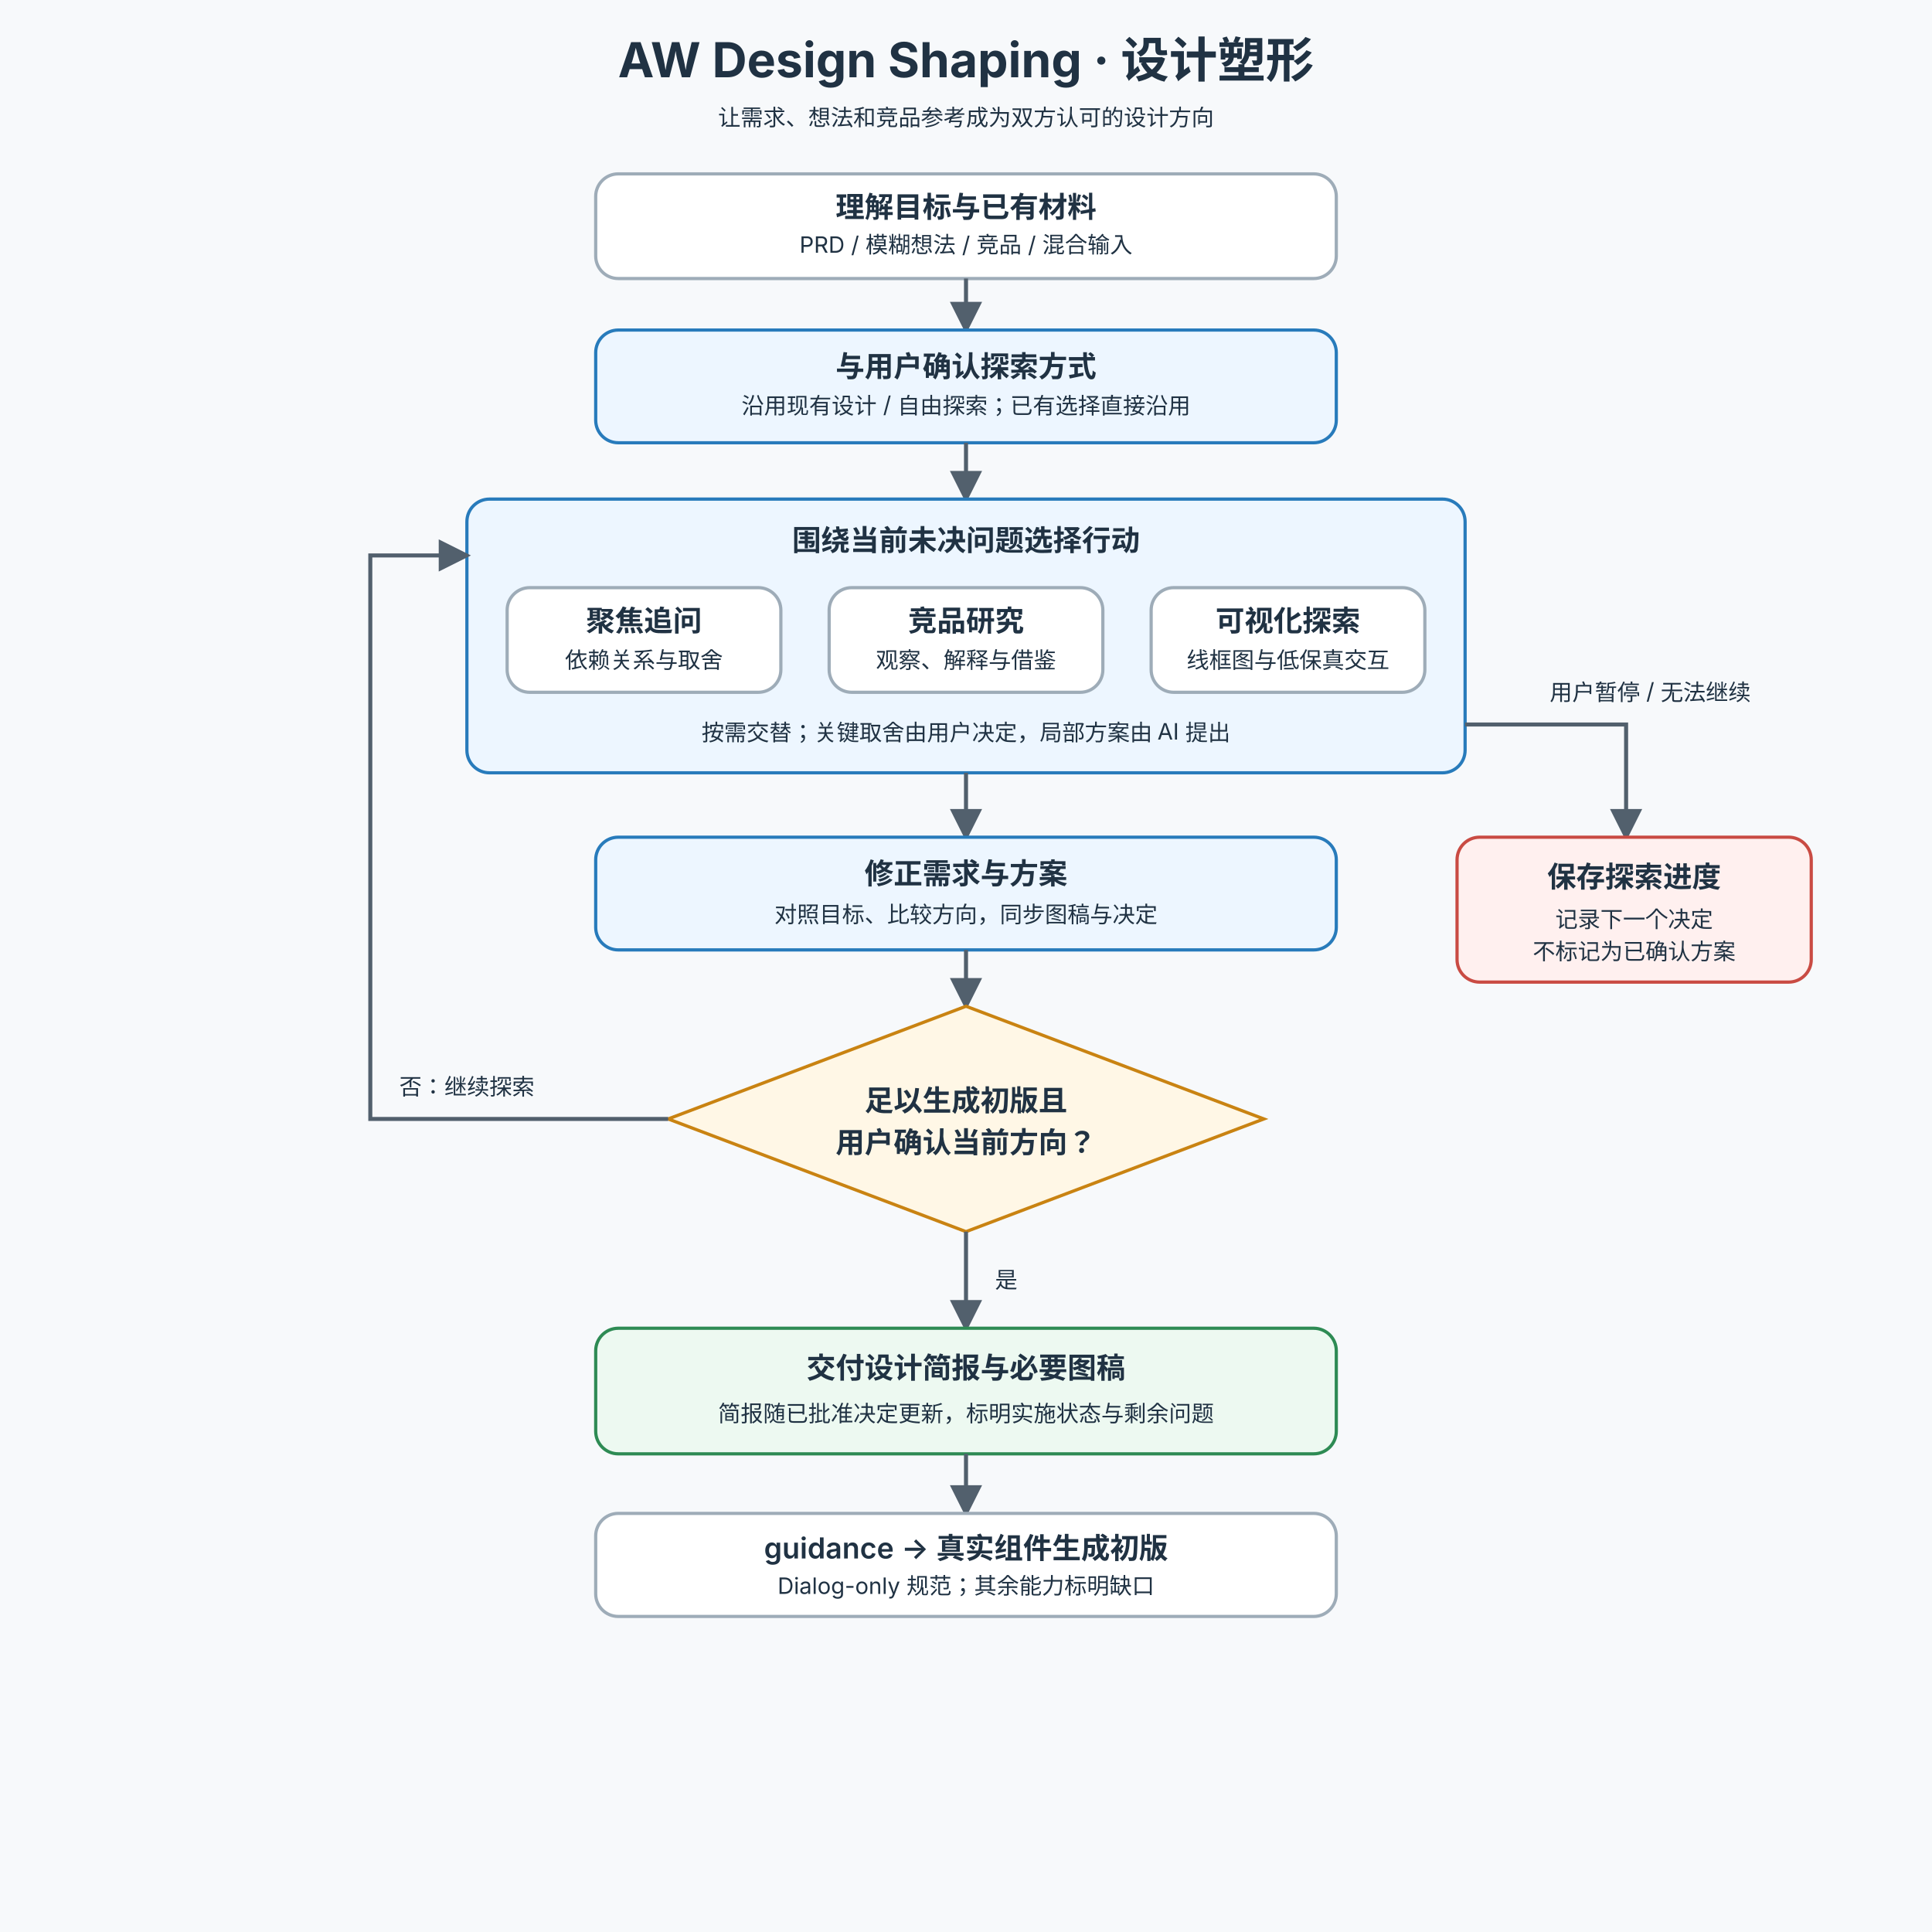
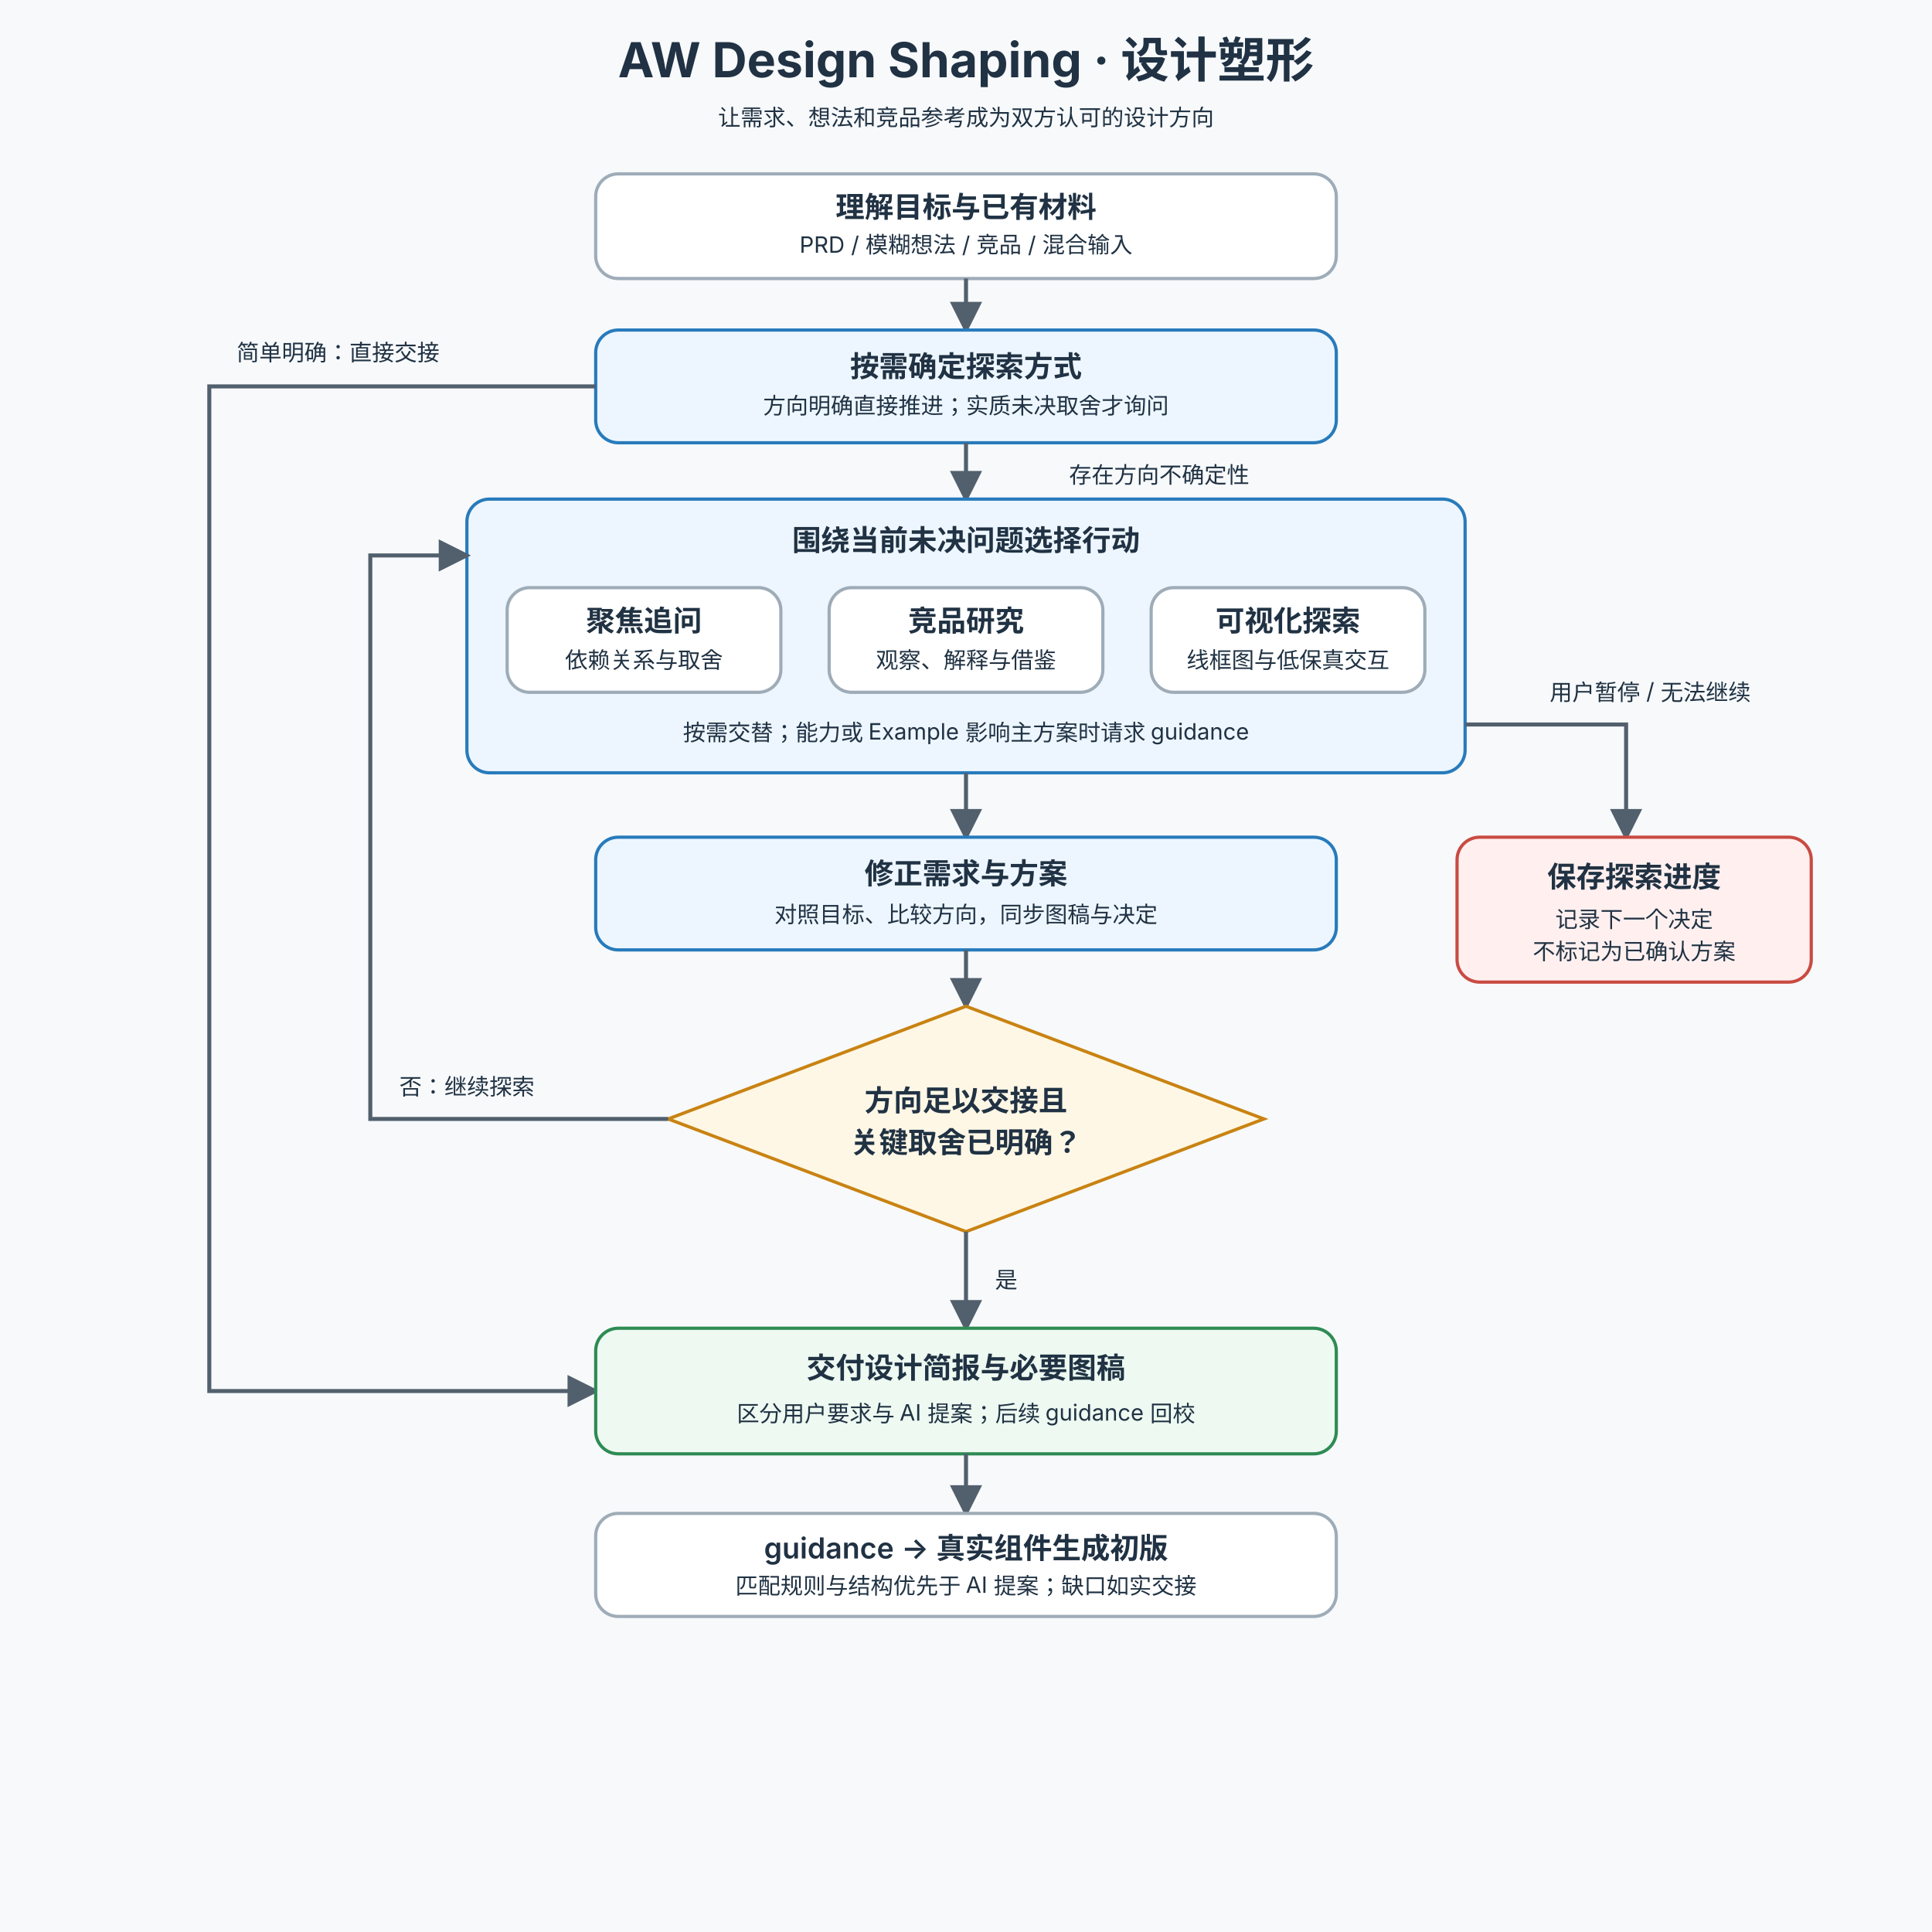
<svg xmlns="http://www.w3.org/2000/svg" width="1200" height="1200" viewBox="0 0 1200 1200" role="img" aria-labelledby="title desc">
  <defs>
    <marker id="arrow" markerWidth="8" markerHeight="8" refX="7" refY="4" orient="auto">
      <path d="M0 0L8 4L0 8Z" fill="#52606d" />
    </marker>
  </defs>
  <style>text{font-family:-apple-system,BlinkMacSystemFont,"PingFang SC",sans-serif;fill:#203243;text-anchor:middle}.heading{font-size:30px;font-weight:700}.title{font-size:18px;font-weight:600}.note{font-size:14px}.box{stroke-width:2;rx:14}.input{fill:#fff;stroke:#9eacb8}.step{fill:#edf6ff;stroke:#287bbb}.done{fill:#edf9f1;stroke:#2e8b54}.pause{fill:#fff0ef;stroke:#c94b43}.line{fill:none;stroke:#52606d;stroke-width:2.5;marker-end:url(#arrow)}</style>
  <rect width="1200" height="1200" fill="#f7f9fb" />
  <text x="600" y="48" class="heading">AW Design Shaping · 设计塑形</text>
  <text x="600" y="78" class="note">让需求、想法和竞品参考成为双方认可的设计方向</text>
  <rect x="370" y="108" width="460" height="65" rx="14" class="box input" />
  <text x="600" y="135" class="title">理解目标与已有材料</text>
  <text x="600" y="157" class="note">PRD / 模糊想法 / 竞品 / 混合输入</text>
  <path d="M600 173V205" class="line" />
  <rect x="370" y="205" width="460" height="70" rx="14" class="box step" />
-   <text x="600" y="234" class="title">与用户确认探索方式</text>
-   <text x="600" y="257" class="note">沿用现有设计 / 自由探索；已有选择直接沿用</text>
+   <text x="600" y="234" class="title">按需确定探索方式</text>
+   <text x="600" y="257" class="note">方向明确直接推进；实质未决取舍才询问</text>
  <path d="M600 275V310" class="line" />
+   <text x="720" y="300" class="note">存在方向不确定性</text>
+   <path d="M370 240H130V864H370" class="line" />
+   <text x="210" y="224" class="note">简单明确：直接交接</text>
  <rect x="290" y="310" width="620" height="170" rx="14" class="box step" />
  <text x="600" y="342" class="title">围绕当前未决问题选择行动</text>
  <rect x="315" y="365" width="170" height="65" rx="14" class="box input" />
  <text x="400" y="392" class="title">聚焦追问</text>
  <text x="400" y="415" class="note">依赖关系与取舍</text>
  <rect x="515" y="365" width="170" height="65" rx="14" class="box input" />
  <text x="600" y="392" class="title">竞品研究</text>
  <text x="600" y="415" class="note">观察、解释与借鉴</text>
  <rect x="715" y="365" width="170" height="65" rx="14" class="box input" />
  <text x="800" y="392" class="title">可视化探索</text>
  <text x="800" y="415" class="note">线框图与低保真交互</text>
-   <text x="600" y="460" class="note">按需交替；关键取舍由用户决定，局部方案由 AI 提出</text>
+   <text x="600" y="460" class="note">按需交替；能力或 Example 影响主方案时请求 guidance</text>
  <path d="M600 480V520" class="line" />
  <rect x="370" y="520" width="460" height="70" rx="14" class="box step" />
  <text x="600" y="549" class="title">修正需求与方案</text>
  <text x="600" y="573" class="note">对照目标、比较方向，同步图稿与决定</text>
  <path d="M600 590V625" class="line" />
  <path d="M600 625L785 695L600 765L415 695Z" fill="#fff7e6" stroke="#c98312" stroke-width="2" />
-   <text x="600" y="690" class="title">足以生成初版且</text>
-   <text x="600" y="716" class="title">用户确认当前方向？</text>
+   <text x="600" y="690" class="title">方向足以交接且</text>
+   <text x="600" y="716" class="title">关键取舍已明确？</text>
  <path d="M415 695H230V345H290" class="line" />
  <text x="290" y="680" class="note">否：继续探索</text>
  <path d="M600 765V825" class="line" />
  <text x="625" y="800" class="note">是</text>
  <rect x="370" y="825" width="460" height="78" rx="14" class="box done" />
  <text x="600" y="856" class="title">交付设计简报与必要图稿</text>
-   <text x="600" y="883" class="note">简报随已批准决定更新，标明实施状态与剩余问题</text>
+   <text x="600" y="883" class="note">区分用户要求与 AI 提案；后续 guidance 回校</text>
  <path d="M600 903V940" class="line" />
  <rect x="370" y="940" width="460" height="64" rx="14" class="box input" />
  <text x="600" y="968" class="title">guidance → 真实组件生成初版</text>
-   <text x="600" y="990" class="note">Dialog-only 规范；其余能力标明缺口</text>
+   <text x="600" y="990" class="note">匹配规则与结构优先于 AI 提案；缺口如实交接</text>
  <path d="M910 450H1010V520" class="line" />
  <text x="1025" y="435" class="note">用户暂停 / 无法继续</text>
  <rect x="905" y="520" width="220" height="90" rx="14" class="box pause" />
  <text x="1015" y="551" class="title">保存探索进度</text>
  <text x="1015" y="576" class="note">记录下一个决定</text>
  <text x="1015" y="596" class="note">不标记为已确认方案</text>
</svg>
